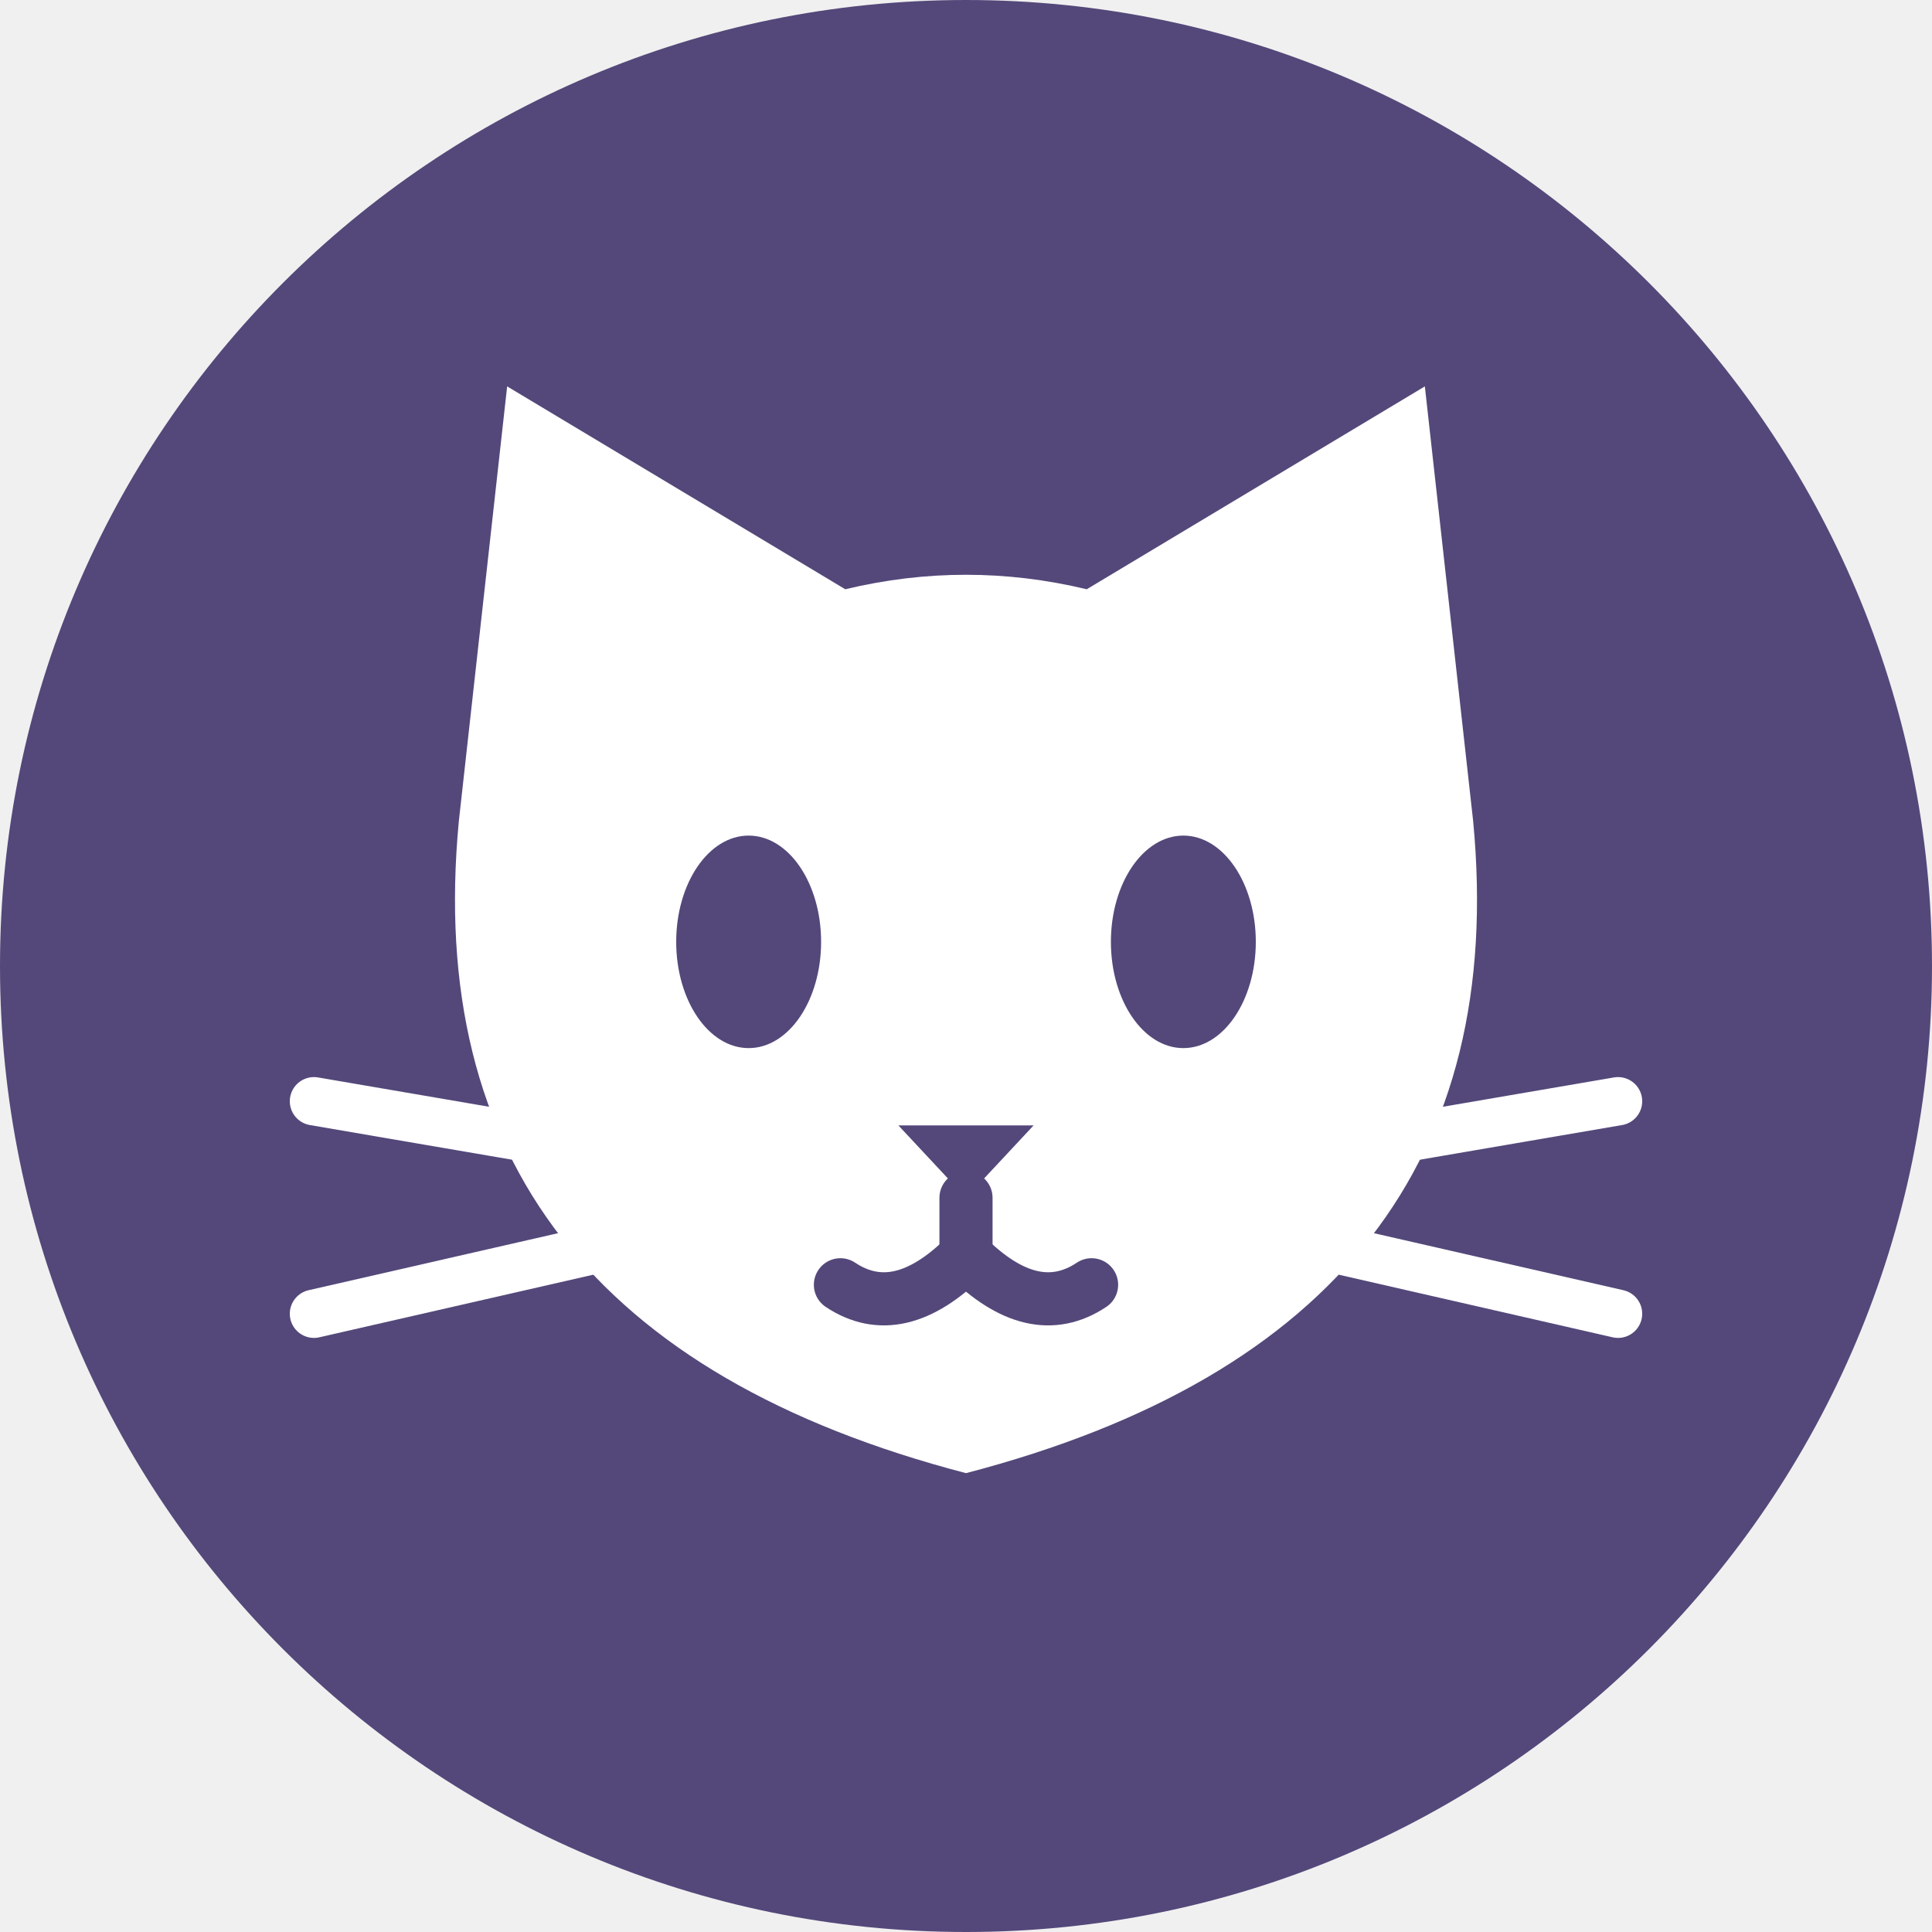
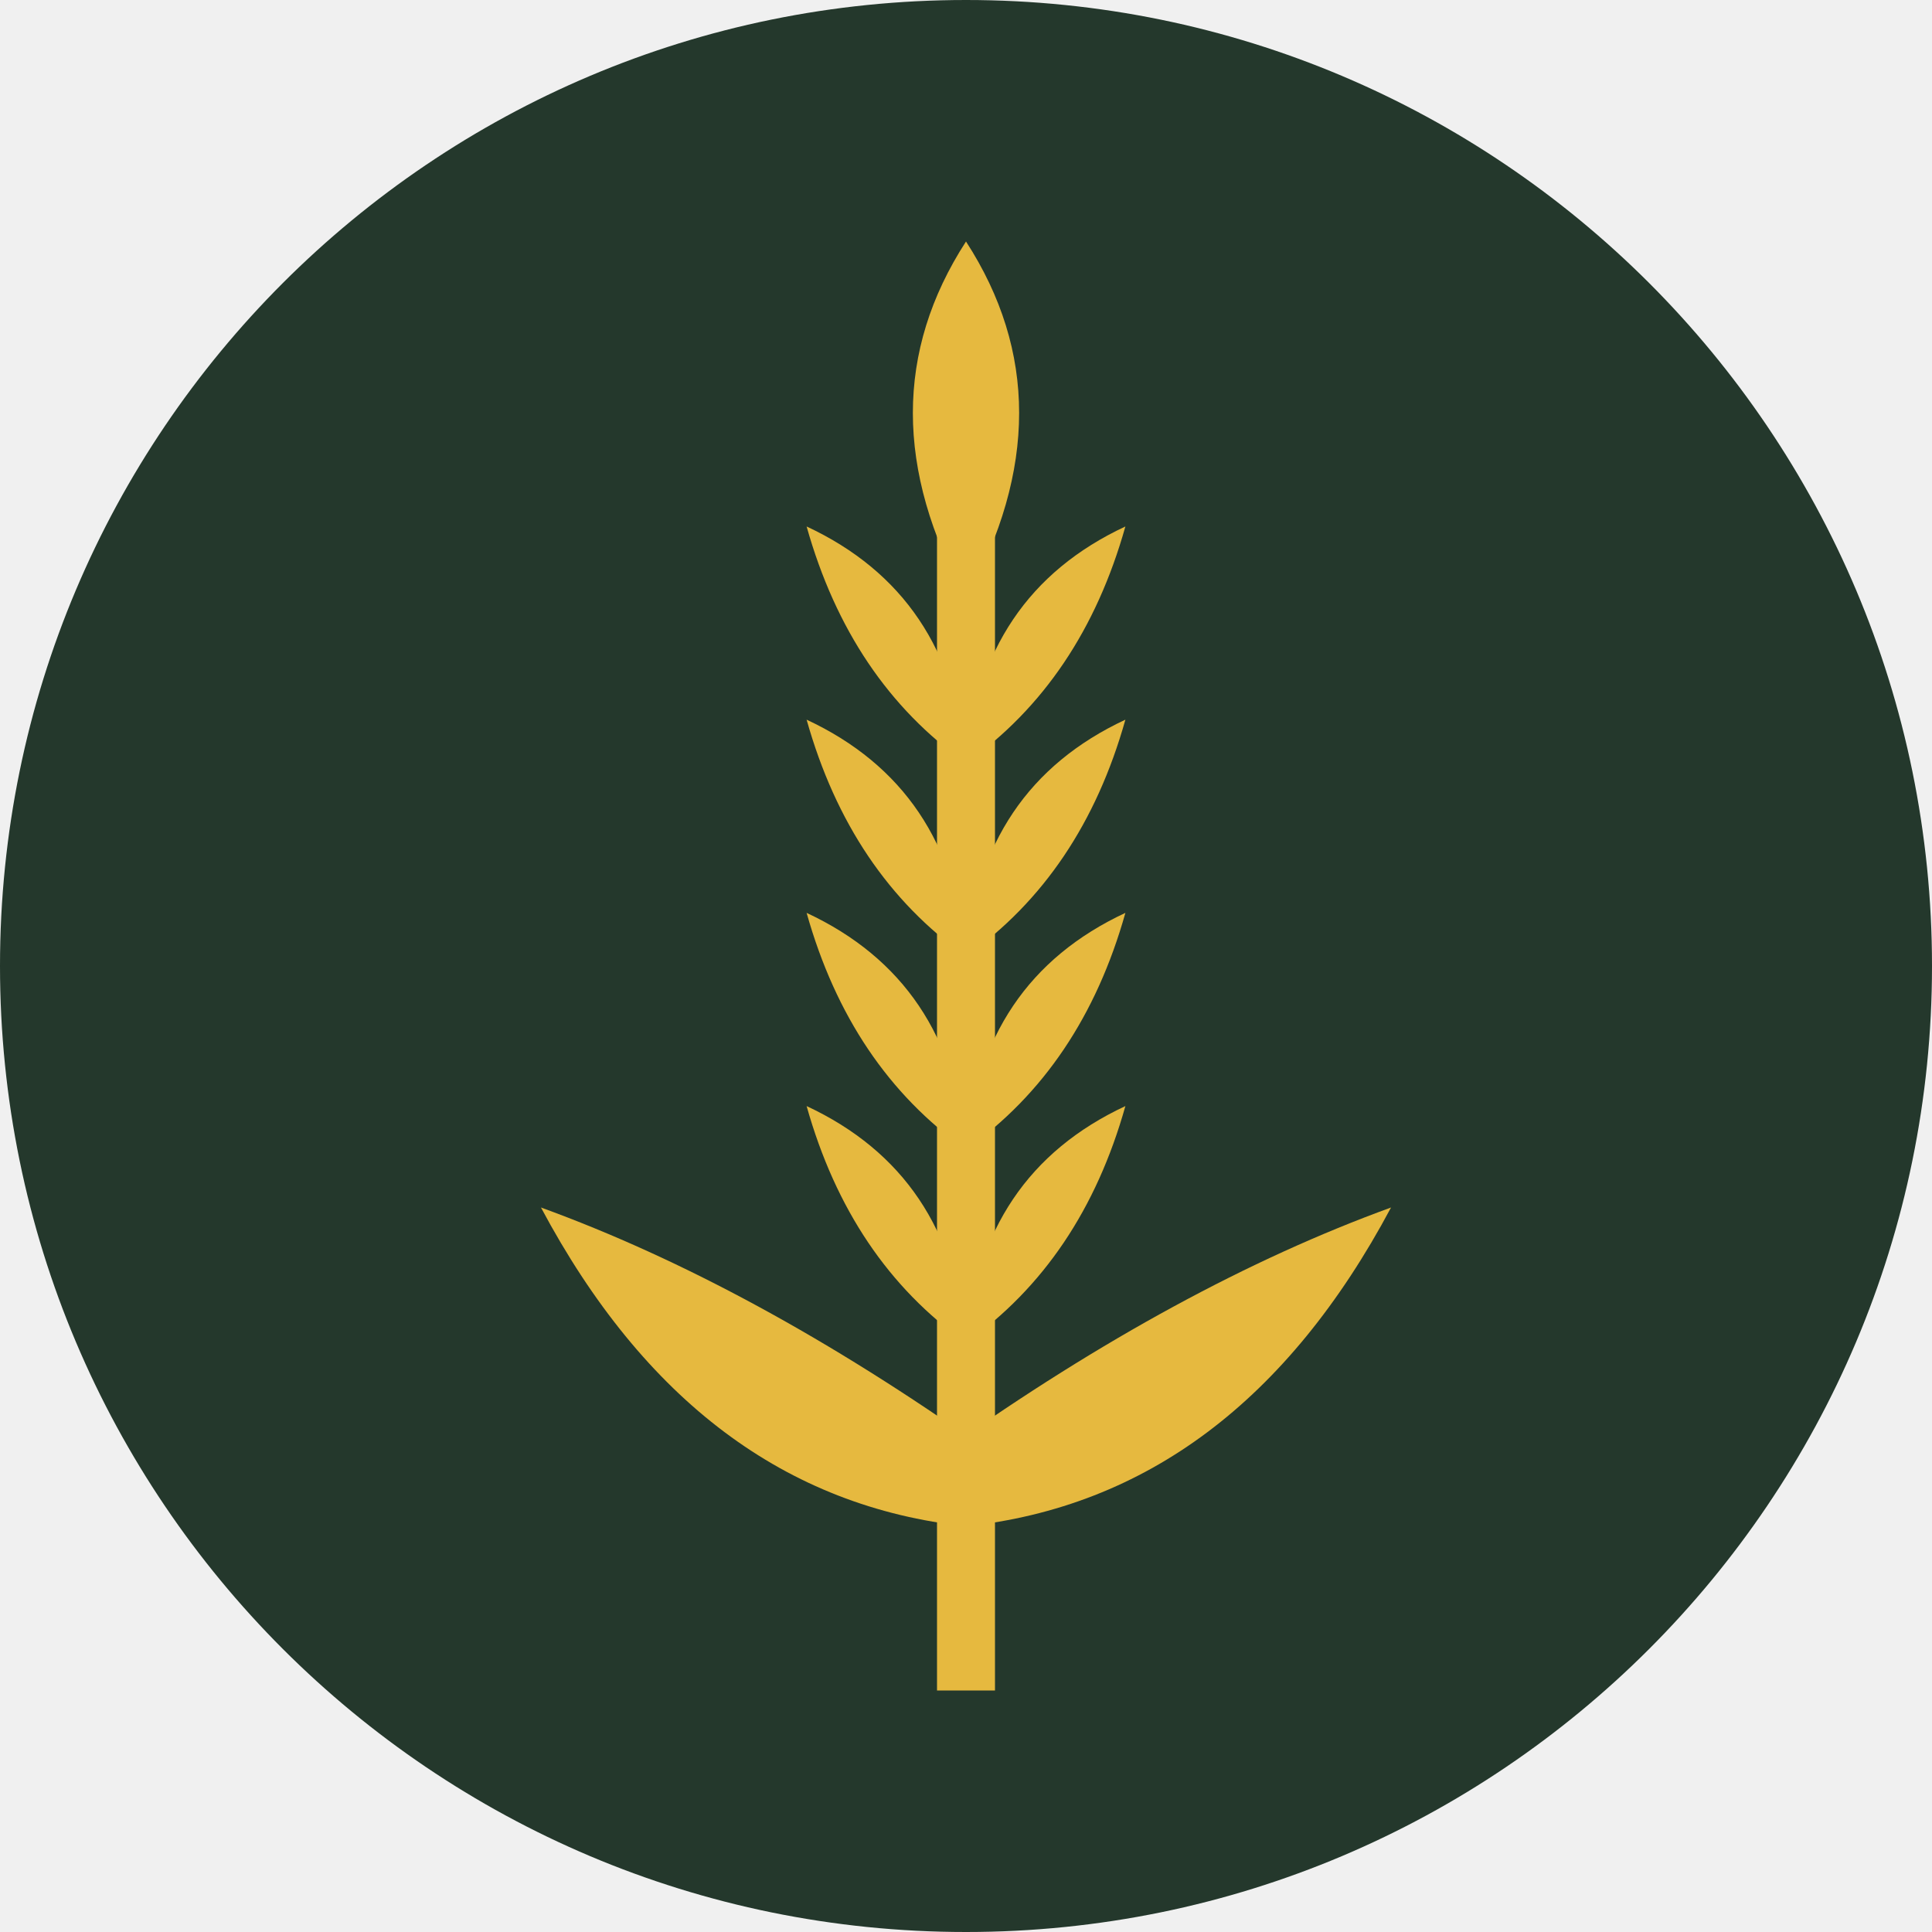
<svg xmlns="http://www.w3.org/2000/svg" viewBox="0 0 40 40" width="512" height="512">
-   <circle cx="20" cy="20" r="20" fill="#54487a" />
-   <path fill="#ffffff" d="M9.5 17 L10.5 8 L17.5 12.2 Q20 11.6 22.5 12.2 L29.5 8 L30.5 17 Q31.5 27.5 20 30.5 Q8.5 27.5 9.5 17 Z" />
-   <ellipse fill="#54487a" cx="15.5" cy="19.5" rx="1.5" ry="2.2" />
-   <ellipse fill="#54487a" cx="24.5" cy="19.5" rx="1.5" ry="2.2" />
-   <path fill="#54487a" d="M18.6 23.3 L21.4 23.3 L20 24.8 Z" />
-   <path fill="none" stroke="#54487a" stroke-width="1.1" stroke-linecap="round" d="M20 24.8 V26" />
-   <path fill="none" stroke="#54487a" stroke-width="1.1" stroke-linecap="round" d="M20 26 Q18.6 27.4 17.4 26.6" />
-   <path fill="none" stroke="#54487a" stroke-width="1.1" stroke-linecap="round" d="M20 26 Q21.4 27.4 22.6 26.6" />
-   <path fill="none" stroke="#ffffff" stroke-width="1" stroke-linecap="round" d="M13.5 24 L6.5 22.8" />
-   <path fill="none" stroke="#ffffff" stroke-width="1" stroke-linecap="round" d="M13.5 25.6 L6.5 27.2" />
-   <path fill="none" stroke="#ffffff" stroke-width="1" stroke-linecap="round" d="M26.5 24 L33.5 22.8" />
-   <path fill="none" stroke="#ffffff" stroke-width="1" stroke-linecap="round" d="M26.5 25.6 L33.5 27.2" />
+   <circle cx="20" cy="20" r="20" fill="#24382c" />
+   <path fill="#e6b93f" d="M20 5 Q22.2 8.4 20 12.4 Q17.8 8.4 20 5 Z" />
+   <path fill="#e6b93f" d="M20.0 15.8 Q17.6 14.1 16.7 10.9 Q19.7 12.3 20.0 15.8 Z" />
+   <path fill="#e6b93f" d="M20.0 15.8 Q22.4 14.1 23.3 10.9 Q20.3 12.3 20.0 15.8 Z" />
+   <path fill="#e6b93f" d="M20.0 19.8 Q17.6 18.1 16.7 14.9 Q19.7 16.3 20.0 19.8 Z" />
+   <path fill="#e6b93f" d="M20.0 19.8 Q22.4 18.1 23.3 14.9 Q20.3 16.3 20.0 19.8 Z" />
+   <path fill="#e6b93f" d="M20.0 23.8 Q17.6 22.1 16.7 18.9 Q19.7 20.3 20.0 23.8 Z" />
+   <path fill="#e6b93f" d="M20.0 23.8 Q22.4 22.1 23.3 18.9 Q20.3 20.3 20.0 23.8 Z" />
+   <path fill="#e6b93f" d="M20.0 27.8 Q17.6 26.1 16.7 22.9 Q19.7 24.3 20.0 27.8 Z" />
+   <path fill="#e6b93f" d="M20.0 27.8 Q22.4 26.1 23.3 22.9 Q20.3 24.3 20.0 27.8 Z" />
+   <path fill="#e6b93f" d="M19.4 11 L20.6 11 L20.6 35 L19.4 35 Z" />
+   <path fill="#e6b93f" d="M20 31.6 Q14.4 31 11.2 25 Q15.6 26.6 20.4 30 Z" />
+   <path fill="#e6b93f" d="M20 31.6 Q25.6 31 28.8 25 Q24.4 26.6 19.6 30 Z" />
</svg>
